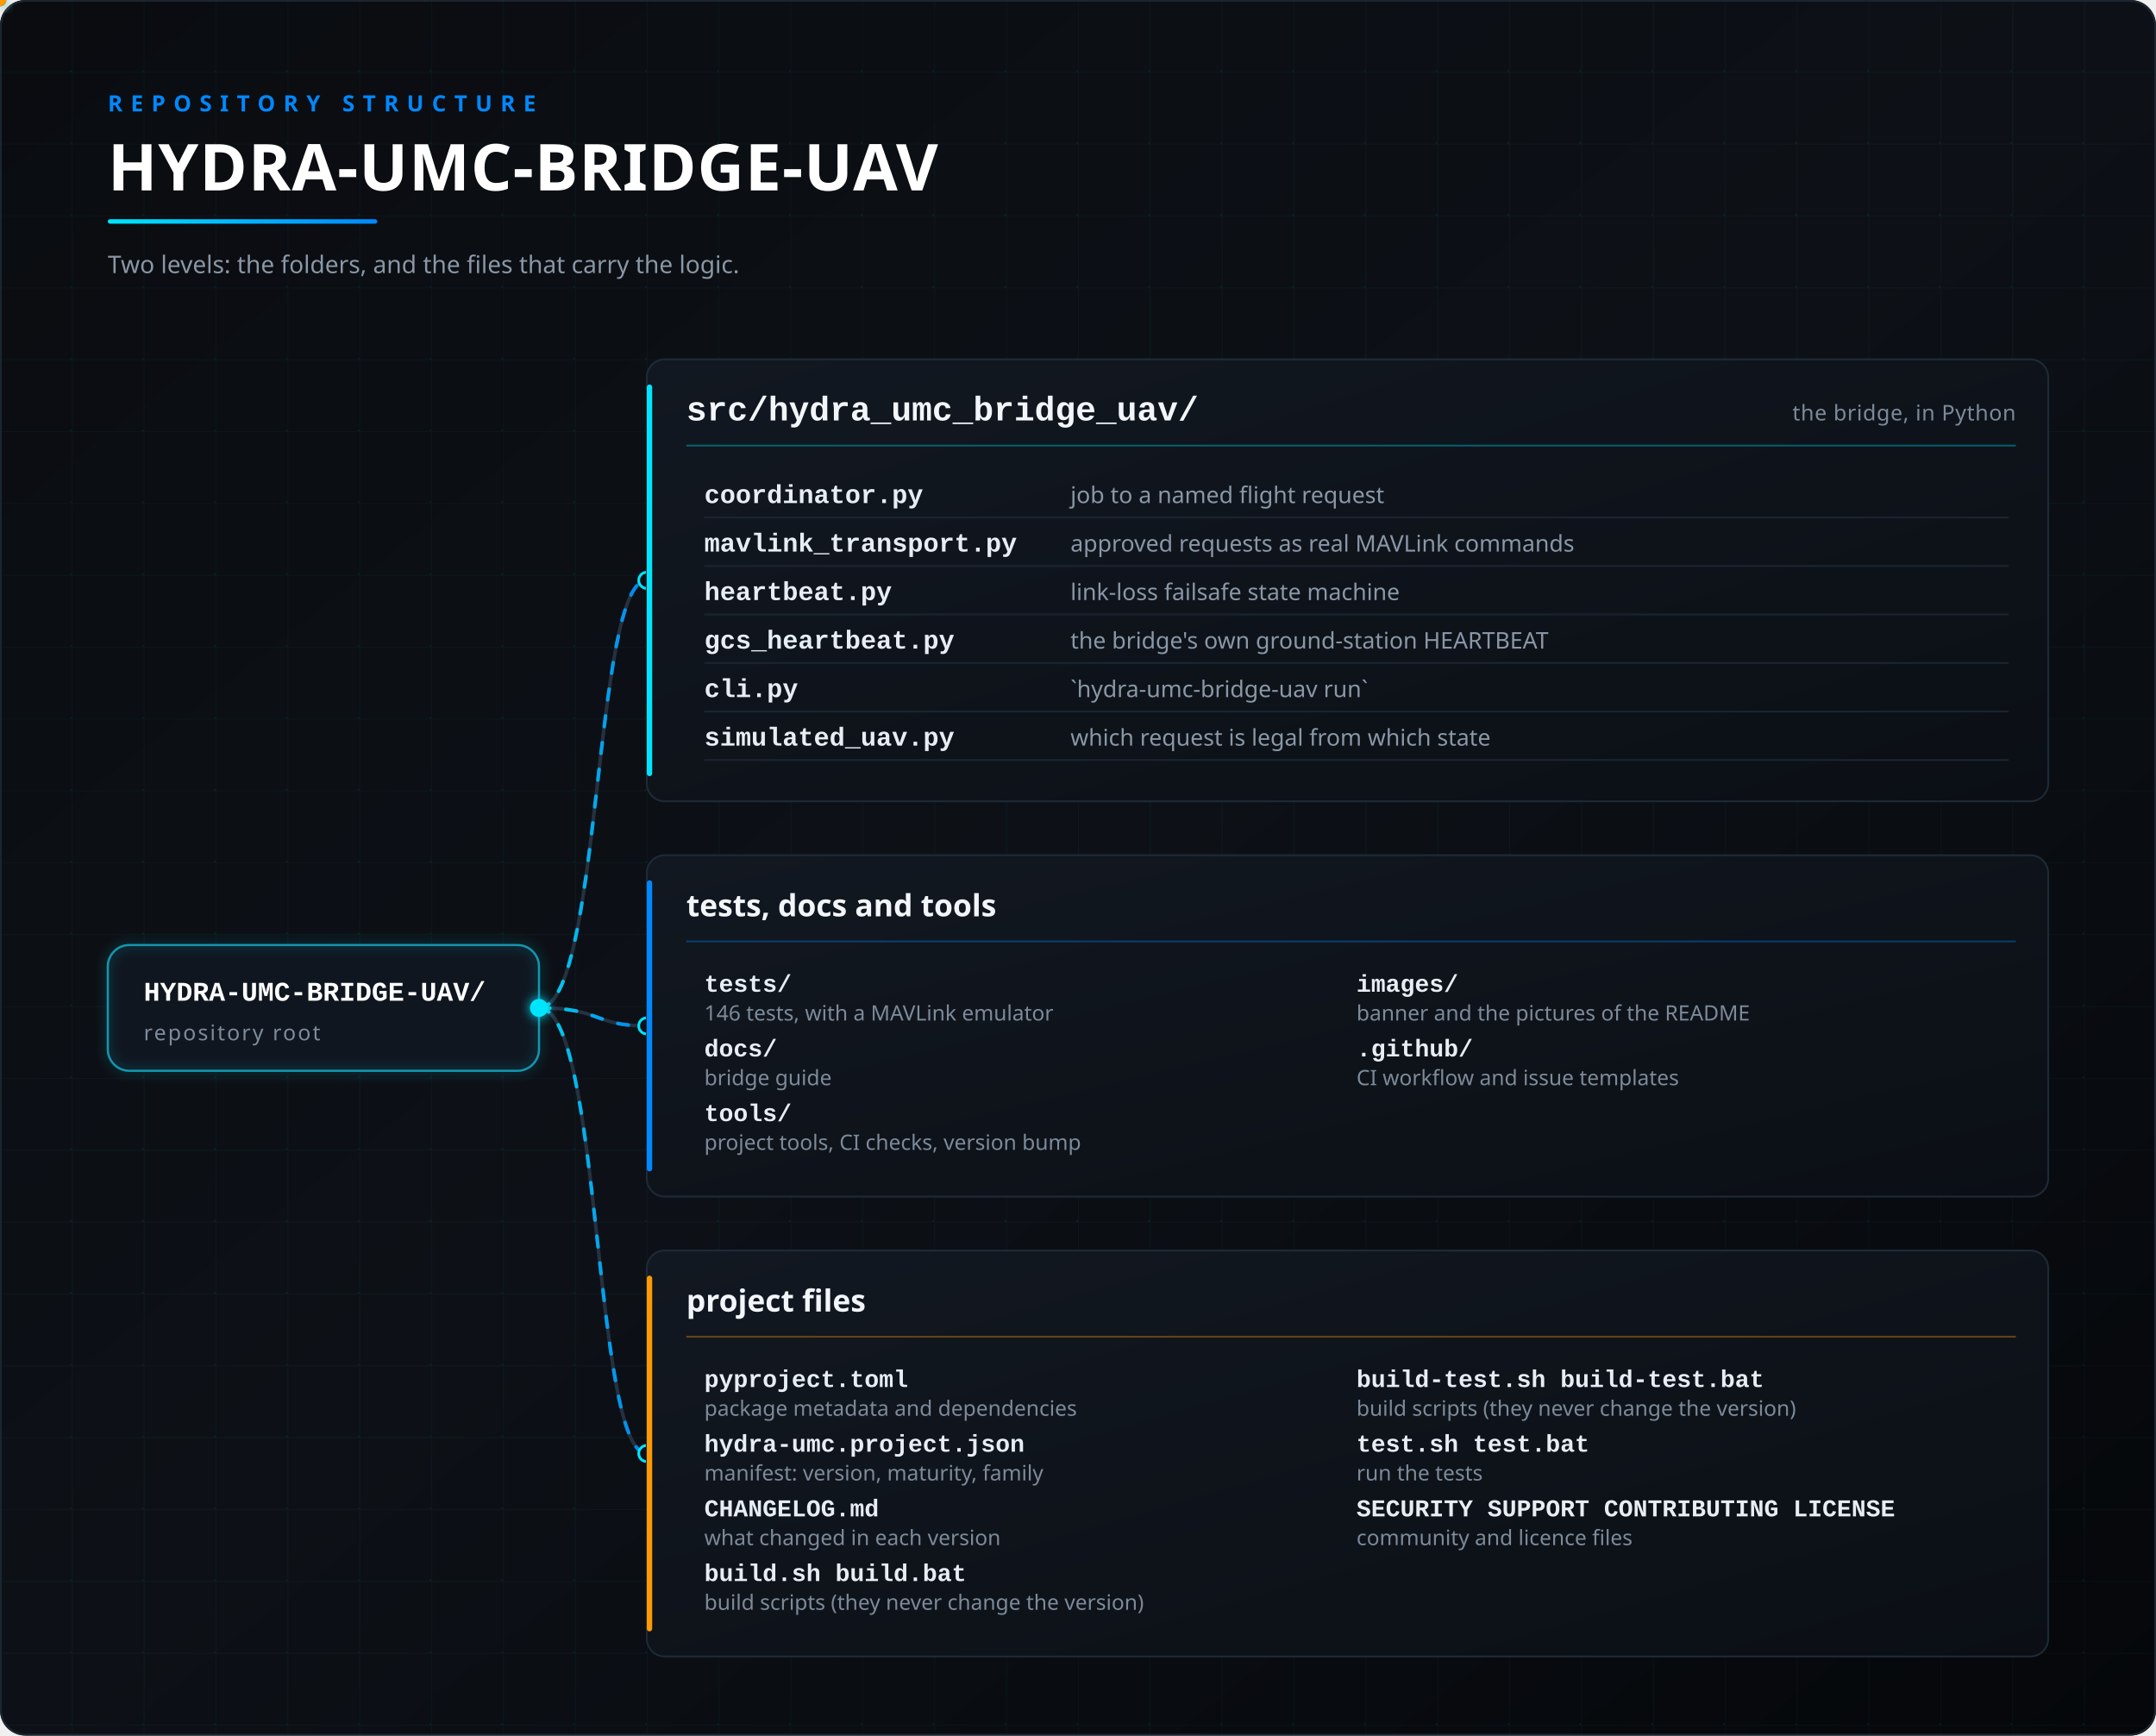
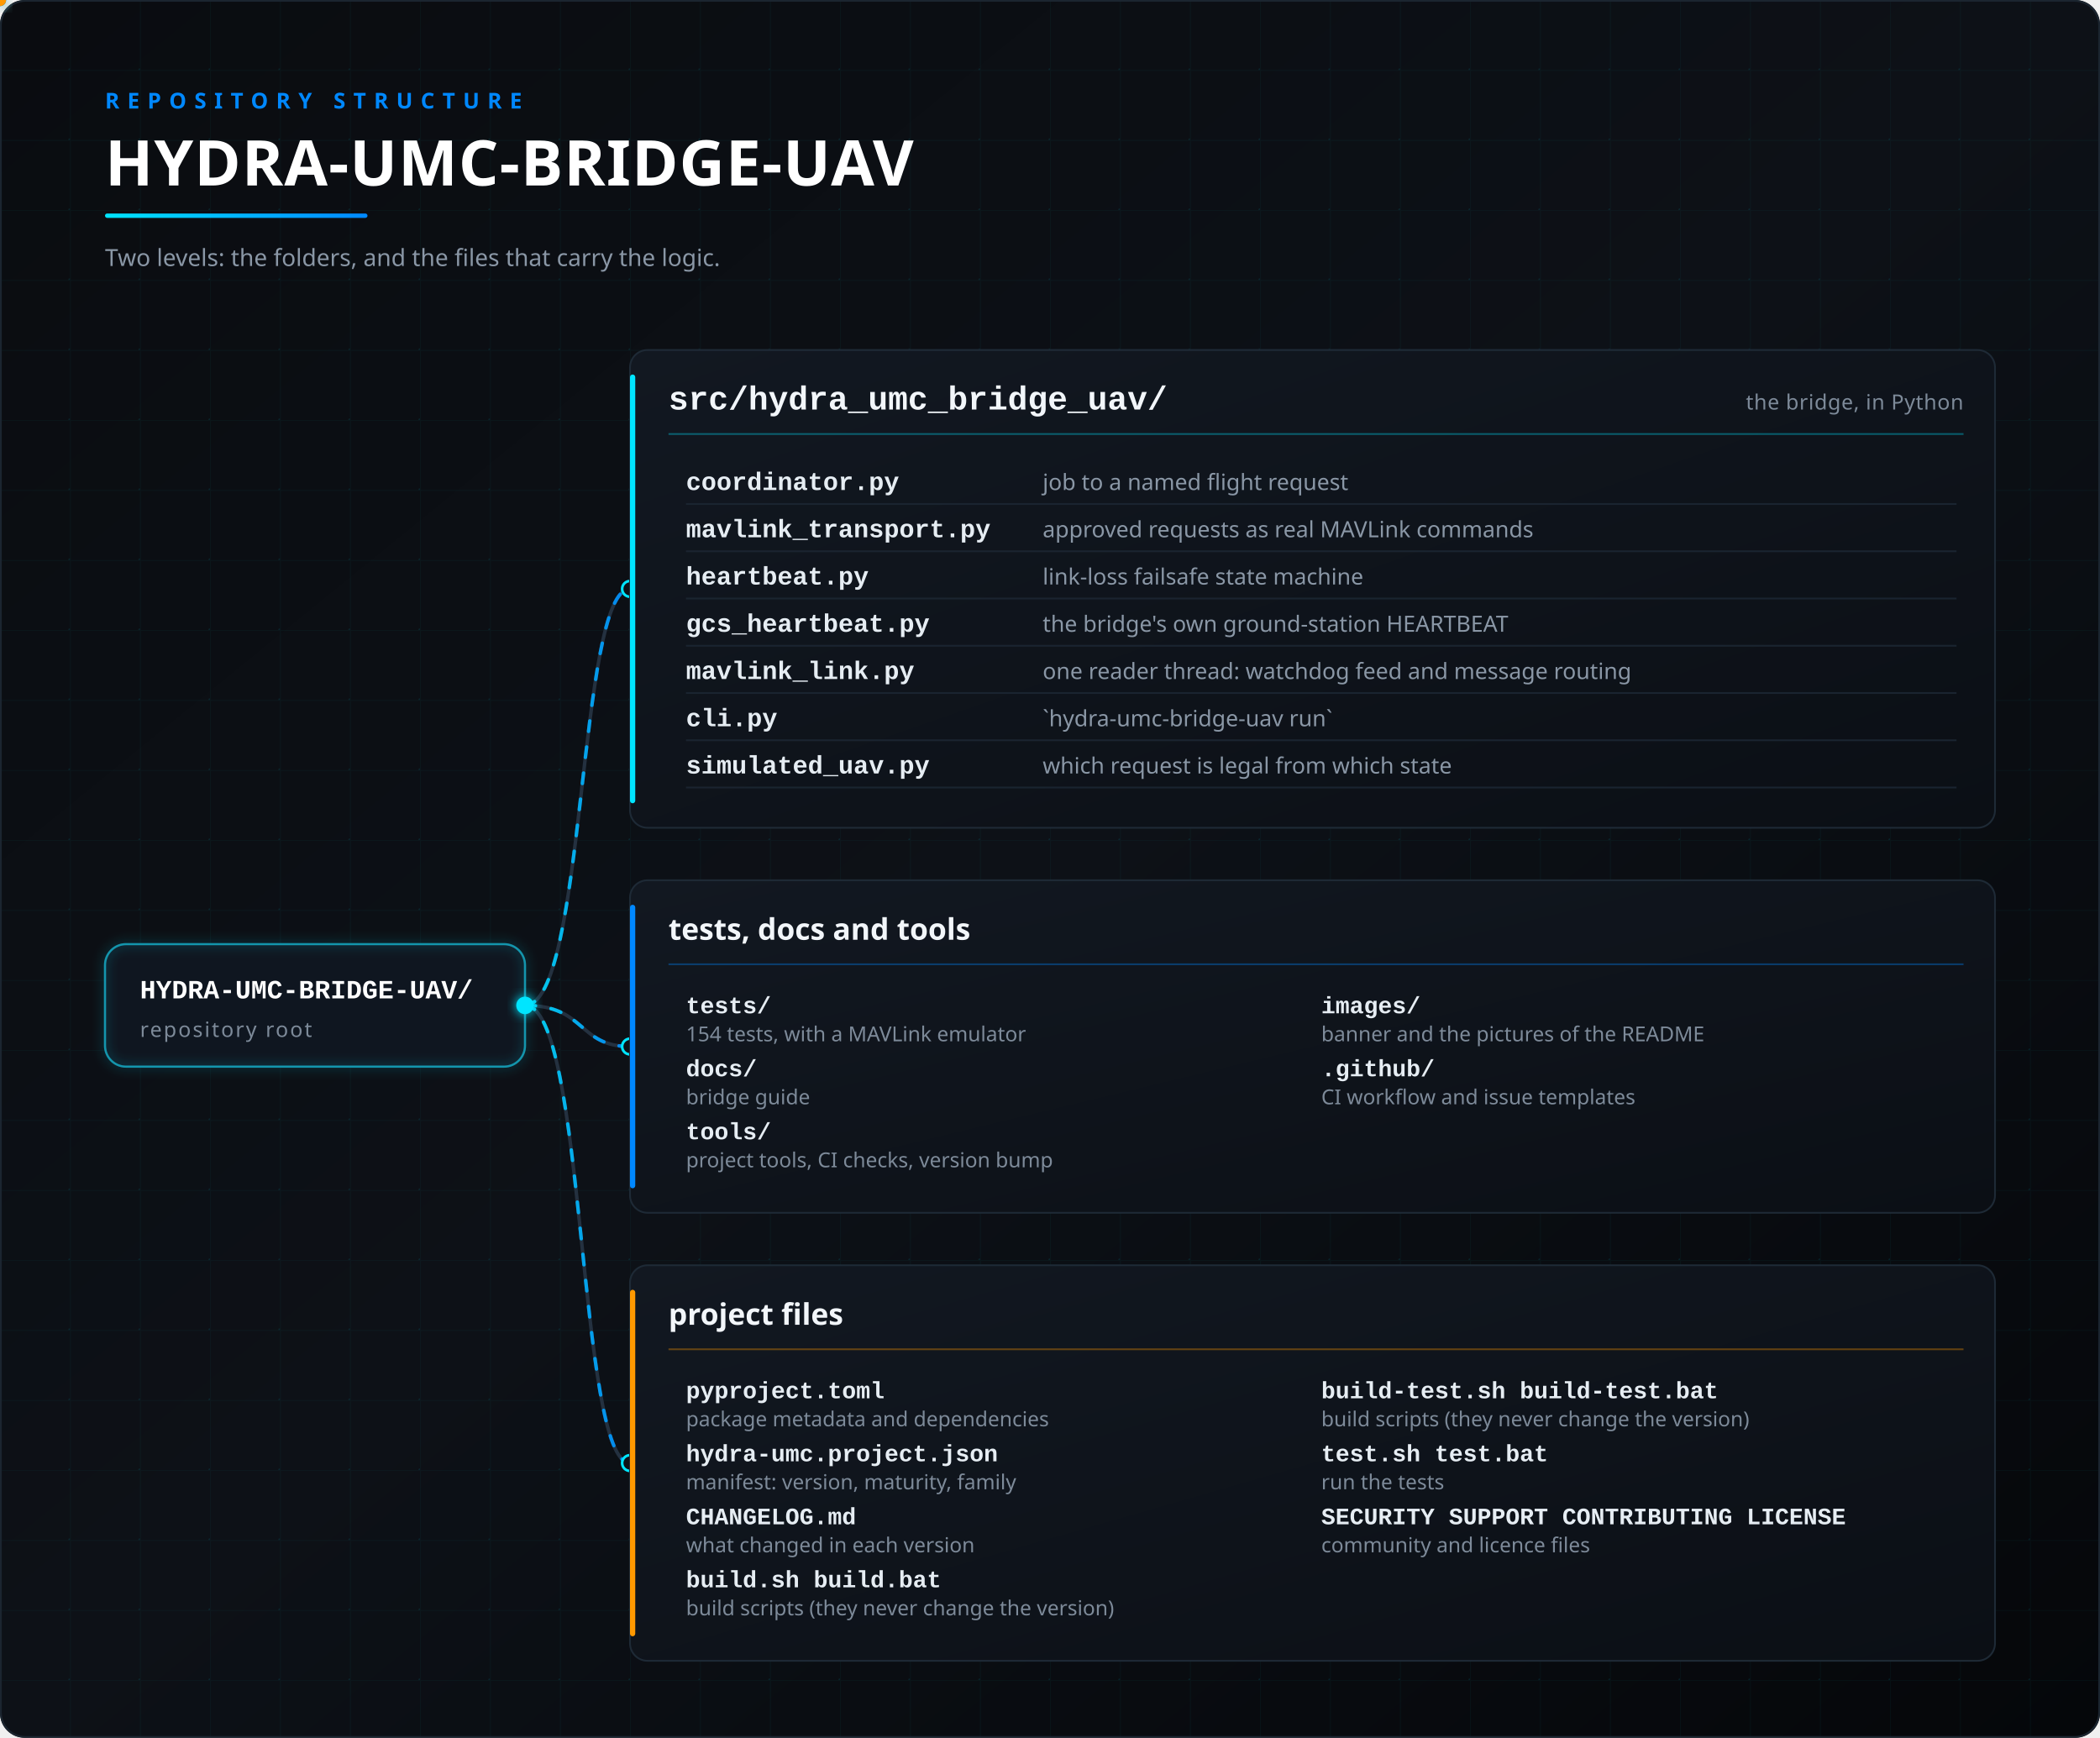
- <svg xmlns="http://www.w3.org/2000/svg" viewBox="0 0 1200 966" width="100%" role="img" aria-labelledby="t d">
+ <svg xmlns="http://www.w3.org/2000/svg" viewBox="0 0 1200 993" width="100%" role="img" aria-labelledby="t d">
  <defs>
    <linearGradient id="bg" x1="0" y1="0" x2="1" y2="1">
      <stop offset="0" stop-color="#0A0C10" />
      <stop offset="0.5" stop-color="#0D1117" />
      <stop offset="1" stop-color="#05070A" />
    </linearGradient>
    <linearGradient id="card" x1="0" y1="0" x2="1" y2="1">
      <stop offset="0" stop-color="#121821" />
      <stop offset="1" stop-color="#0B0F15" />
    </linearGradient>
    <linearGradient id="line" x1="0" y1="0" x2="1" y2="0">
      <stop offset="0" stop-color="#00E5FF" />
      <stop offset="1" stop-color="#0088FF" />
    </linearGradient>
    <filter id="glow" x="-50%" y="-50%" width="200%" height="200%">
      <feGaussianBlur stdDeviation="3" result="b" />
      <feMerge>
        <feMergeNode in="b" />
        <feMergeNode in="SourceGraphic" />
      </feMerge>
    </filter>
    <pattern id="grid" width="40" height="40" patternUnits="userSpaceOnUse">
      <path d="M40 0H0V40" fill="none" stroke="#00E5FF" stroke-opacity="0.035" />
      <circle cx="40" cy="40" r="1" fill="#00E5FF" fill-opacity="0.09" />
    </pattern>
  </defs>
-   <rect width="1200" height="966" rx="14" fill="url(#bg)" />
-   <rect width="1200" height="966" rx="14" fill="url(#grid)" />
-   <rect x="0.5" y="0.5" width="1199" height="965" rx="14" fill="none" stroke="#1B2530" />
+   <rect width="1200" height="993" rx="14" fill="url(#bg)" />
+   <rect width="1200" height="993" rx="14" fill="url(#grid)" />
+   <rect x="0.5" y="0.5" width="1199" height="992" rx="14" fill="none" stroke="#1B2530" />
  <text x="60" y="62" font-family="'Segoe UI','Noto Sans','Noto Sans CJK SC','Microsoft YaHei','Yu Gothic','Helvetica Neue',Helvetica,Arial,sans-serif" font-size="12.5" font-weight="600" fill="#0088FF" text-anchor="start" letter-spacing="4.5">REPOSITORY STRUCTURE</text>
  <text x="60" y="106" font-family="'Segoe UI','Noto Sans','Noto Sans CJK SC','Microsoft YaHei','Yu Gothic','Helvetica Neue',Helvetica,Arial,sans-serif" font-size="36" font-weight="700" fill="#FFFFFF" text-anchor="start" letter-spacing="0.5">HYDRA-UMC-BRIDGE-UAV</text>
  <rect x="60" y="122" width="150" height="2.5" rx="1.25" fill="url(#line)">
    <animate attributeName="width" values="40;150;150" keyTimes="0;0.4;1" dur="3s" repeatCount="indefinite" />
  </rect>
  <text x="60" y="152" font-family="'Segoe UI','Noto Sans','Noto Sans CJK SC','Microsoft YaHei','Yu Gothic','Helvetica Neue',Helvetica,Arial,sans-serif" font-size="13.5" font-weight="400" fill="#8A97A6" text-anchor="start">Two levels: the folders, and the files that carry the logic.</text>
-   <path id="c0" d="M300,561 C335,561 330,323 360,323" fill="none" stroke="#243140" stroke-width="2" />
-   <path d="M300,561 C335,561 330,323 360,323" fill="none" stroke="url(#line)" stroke-width="2" stroke-linecap="round" stroke-dasharray="6 9" opacity="0.9">
+   <path id="c0" d="M300,574.5 C335,574.5 330,336.5 360,336.5" fill="none" stroke="#243140" stroke-width="2" />
+   <path d="M300,574.5 C335,574.5 330,336.5 360,336.5" fill="none" stroke="url(#line)" stroke-width="2" stroke-linecap="round" stroke-dasharray="6 9" opacity="0.9">
    <animate attributeName="stroke-dashoffset" from="0" to="-30" dur="1.6s" repeatCount="indefinite" />
  </path>
-   <circle cx="360" cy="323" r="4.5" fill="#0D1117" stroke="#00E5FF" stroke-width="1.5" />
-   <path id="c1" d="M300,561 C335,561 330,571 360,571" fill="none" stroke="#243140" stroke-width="2" />
-   <path d="M300,561 C335,561 330,571 360,571" fill="none" stroke="url(#line)" stroke-width="2" stroke-linecap="round" stroke-dasharray="6 9" opacity="0.9">
+   <circle cx="360" cy="336.5" r="4.5" fill="#0D1117" stroke="#00E5FF" stroke-width="1.5" />
+   <path id="c1" d="M300,574.5 C335,574.5 330,598 360,598" fill="none" stroke="#243140" stroke-width="2" />
+   <path d="M300,574.5 C335,574.5 330,598 360,598" fill="none" stroke="url(#line)" stroke-width="2" stroke-linecap="round" stroke-dasharray="6 9" opacity="0.9">
    <animate attributeName="stroke-dashoffset" from="0" to="-30" dur="1.6s" repeatCount="indefinite" />
  </path>
-   <circle cx="360" cy="571" r="4.5" fill="#0D1117" stroke="#00E5FF" stroke-width="1.5" />
-   <path id="c2" d="M300,561 C335,561 330,809 360,809" fill="none" stroke="#243140" stroke-width="2" />
-   <path d="M300,561 C335,561 330,809 360,809" fill="none" stroke="url(#line)" stroke-width="2" stroke-linecap="round" stroke-dasharray="6 9" opacity="0.9">
+   <circle cx="360" cy="598" r="4.5" fill="#0D1117" stroke="#00E5FF" stroke-width="1.5" />
+   <path id="c2" d="M300,574.5 C335,574.5 330,836 360,836" fill="none" stroke="#243140" stroke-width="2" />
+   <path d="M300,574.5 C335,574.5 330,836 360,836" fill="none" stroke="url(#line)" stroke-width="2" stroke-linecap="round" stroke-dasharray="6 9" opacity="0.9">
    <animate attributeName="stroke-dashoffset" from="0" to="-30" dur="1.6s" repeatCount="indefinite" />
  </path>
-   <circle cx="360" cy="809" r="4.5" fill="#0D1117" stroke="#00E5FF" stroke-width="1.5" />
+   <circle cx="360" cy="836" r="4.5" fill="#0D1117" stroke="#00E5FF" stroke-width="1.5" />
  <circle r="3.5" fill="#00E5FF" filter="url(#glow)">
    <animateMotion dur="3.4s" repeatCount="indefinite">
      <mpath href="#c0" />
    </animateMotion>
  </circle>
  <circle r="3.5" fill="#0088FF" filter="url(#glow)">
    <animateMotion dur="4.2s" repeatCount="indefinite">
      <mpath href="#c1" />
    </animateMotion>
  </circle>
  <circle r="3.5" fill="#FF9900" filter="url(#glow)">
    <animateMotion dur="5.0s" repeatCount="indefinite">
      <mpath href="#c2" />
    </animateMotion>
  </circle>
-   <rect x="60" y="526" width="240" height="70" rx="12" fill="#0F1620" stroke="#2A3A4C" stroke-width="1.2" />
-   <rect x="60" y="526" width="240" height="70" rx="12" fill="none" stroke="#00E5FF" stroke-opacity="0.5" stroke-width="1.2" filter="url(#glow)">
+   <rect x="60" y="539.5" width="240" height="70" rx="12" fill="#0F1620" stroke="#2A3A4C" stroke-width="1.2" />
+   <rect x="60" y="539.5" width="240" height="70" rx="12" fill="none" stroke="#00E5FF" stroke-opacity="0.5" stroke-width="1.2" filter="url(#glow)">
    <animate attributeName="stroke-opacity" values="0.15;0.6;0.15" dur="3.6s" repeatCount="indefinite" />
  </rect>
-   <text x="80" y="557" font-family="'JetBrains Mono','Cascadia Code','SFMono-Regular',Consolas,'Liberation Mono',monospace" font-size="15.1" font-weight="700" fill="#FFFFFF" text-anchor="start">HYDRA-UMC-BRIDGE-UAV/</text>
-   <text x="80" y="579" font-family="'Segoe UI','Noto Sans','Noto Sans CJK SC','Microsoft YaHei','Yu Gothic','Helvetica Neue',Helvetica,Arial,sans-serif" font-size="12" font-weight="400" fill="#7D8A99" text-anchor="start" letter-spacing="1">repository root</text>
-   <circle cx="300" cy="561" r="5" fill="#00E5FF" filter="url(#glow)" />
-   <rect x="360" y="200" width="780" height="246" rx="10" fill="url(#card)" stroke="#1E2A36" stroke-width="1" />
-   <rect x="360" y="214" width="3" height="218" rx="1.5" fill="#00E5FF">
+   <text x="80" y="570.5" font-family="'JetBrains Mono','Cascadia Code','SFMono-Regular',Consolas,'Liberation Mono',monospace" font-size="15.1" font-weight="700" fill="#FFFFFF" text-anchor="start">HYDRA-UMC-BRIDGE-UAV/</text>
+   <text x="80" y="592.5" font-family="'Segoe UI','Noto Sans','Noto Sans CJK SC','Microsoft YaHei','Yu Gothic','Helvetica Neue',Helvetica,Arial,sans-serif" font-size="12" font-weight="400" fill="#7D8A99" text-anchor="start" letter-spacing="1">repository root</text>
+   <circle cx="300" cy="574.5" r="5" fill="#00E5FF" filter="url(#glow)" />
+   <rect x="360" y="200" width="780" height="273" rx="10" fill="url(#card)" stroke="#1E2A36" stroke-width="1" />
+   <rect x="360" y="214" width="3" height="245" rx="1.5" fill="#00E5FF">
    <animate attributeName="opacity" values="0.55;1;0.55" dur="4s" begin="0s" repeatCount="indefinite" />
  </rect>
  <text x="382" y="234" font-family="'JetBrains Mono','Cascadia Code','SFMono-Regular',Consolas,'Liberation Mono',monospace" font-size="19" font-weight="700" fill="#F2F6FA" text-anchor="start">src/hydra_umc_bridge_uav/</text>
  <text x="1122" y="234" font-family="'Segoe UI','Noto Sans','Noto Sans CJK SC','Microsoft YaHei','Yu Gothic','Helvetica Neue',Helvetica,Arial,sans-serif" font-size="12" font-weight="400" fill="#7D8A99" text-anchor="end" letter-spacing="0.3">the bridge, in Python</text>
  <line x1="382" y1="248" x2="1122" y2="248" stroke="#00E5FF" stroke-opacity="0.35" stroke-width="1" />
  <text x="392" y="280" font-family="'JetBrains Mono','Cascadia Code','SFMono-Regular',Consolas,'Liberation Mono',monospace" font-size="14.5" font-weight="600" fill="#E6EDF3" text-anchor="start">coordinator.py</text>
  <text x="595.8" y="280" font-family="'Segoe UI','Noto Sans','Noto Sans CJK SC','Microsoft YaHei','Yu Gothic','Helvetica Neue',Helvetica,Arial,sans-serif" font-size="12.8" font-weight="400" fill="#8A97A6" text-anchor="start">job to a named flight request</text>
  <line x1="392" y1="288" x2="1118" y2="288" stroke="#1A2430" stroke-width="1" />
  <text x="392" y="307" font-family="'JetBrains Mono','Cascadia Code','SFMono-Regular',Consolas,'Liberation Mono',monospace" font-size="14.5" font-weight="600" fill="#E6EDF3" text-anchor="start">mavlink_transport.py</text>
  <text x="595.8" y="307" font-family="'Segoe UI','Noto Sans','Noto Sans CJK SC','Microsoft YaHei','Yu Gothic','Helvetica Neue',Helvetica,Arial,sans-serif" font-size="12.8" font-weight="400" fill="#8A97A6" text-anchor="start">approved requests as real MAVLink commands</text>
  <line x1="392" y1="315" x2="1118" y2="315" stroke="#1A2430" stroke-width="1" />
  <text x="392" y="334" font-family="'JetBrains Mono','Cascadia Code','SFMono-Regular',Consolas,'Liberation Mono',monospace" font-size="14.5" font-weight="600" fill="#E6EDF3" text-anchor="start">heartbeat.py</text>
  <text x="595.8" y="334" font-family="'Segoe UI','Noto Sans','Noto Sans CJK SC','Microsoft YaHei','Yu Gothic','Helvetica Neue',Helvetica,Arial,sans-serif" font-size="12.8" font-weight="400" fill="#8A97A6" text-anchor="start">link-loss failsafe state machine</text>
  <line x1="392" y1="342" x2="1118" y2="342" stroke="#1A2430" stroke-width="1" />
  <text x="392" y="361" font-family="'JetBrains Mono','Cascadia Code','SFMono-Regular',Consolas,'Liberation Mono',monospace" font-size="14.5" font-weight="600" fill="#E6EDF3" text-anchor="start">gcs_heartbeat.py</text>
  <text x="595.8" y="361" font-family="'Segoe UI','Noto Sans','Noto Sans CJK SC','Microsoft YaHei','Yu Gothic','Helvetica Neue',Helvetica,Arial,sans-serif" font-size="12.8" font-weight="400" fill="#8A97A6" text-anchor="start">the bridge's own ground-station HEARTBEAT</text>
  <line x1="392" y1="369" x2="1118" y2="369" stroke="#1A2430" stroke-width="1" />
-   <text x="392" y="388" font-family="'JetBrains Mono','Cascadia Code','SFMono-Regular',Consolas,'Liberation Mono',monospace" font-size="14.5" font-weight="600" fill="#E6EDF3" text-anchor="start">cli.py</text>
-   <text x="595.8" y="388" font-family="'Segoe UI','Noto Sans','Noto Sans CJK SC','Microsoft YaHei','Yu Gothic','Helvetica Neue',Helvetica,Arial,sans-serif" font-size="12.8" font-weight="400" fill="#8A97A6" text-anchor="start">`hydra-umc-bridge-uav run`</text>
+   <text x="392" y="388" font-family="'JetBrains Mono','Cascadia Code','SFMono-Regular',Consolas,'Liberation Mono',monospace" font-size="14.5" font-weight="600" fill="#E6EDF3" text-anchor="start">mavlink_link.py</text>
+   <text x="595.8" y="388" font-family="'Segoe UI','Noto Sans','Noto Sans CJK SC','Microsoft YaHei','Yu Gothic','Helvetica Neue',Helvetica,Arial,sans-serif" font-size="12.8" font-weight="400" fill="#8A97A6" text-anchor="start">one reader thread: watchdog feed and message routing</text>
  <line x1="392" y1="396" x2="1118" y2="396" stroke="#1A2430" stroke-width="1" />
-   <text x="392" y="415" font-family="'JetBrains Mono','Cascadia Code','SFMono-Regular',Consolas,'Liberation Mono',monospace" font-size="14.5" font-weight="600" fill="#E6EDF3" text-anchor="start">simulated_uav.py</text>
-   <text x="595.8" y="415" font-family="'Segoe UI','Noto Sans','Noto Sans CJK SC','Microsoft YaHei','Yu Gothic','Helvetica Neue',Helvetica,Arial,sans-serif" font-size="12.8" font-weight="400" fill="#8A97A6" text-anchor="start">which request is legal from which state</text>
+   <text x="392" y="415" font-family="'JetBrains Mono','Cascadia Code','SFMono-Regular',Consolas,'Liberation Mono',monospace" font-size="14.5" font-weight="600" fill="#E6EDF3" text-anchor="start">cli.py</text>
+   <text x="595.8" y="415" font-family="'Segoe UI','Noto Sans','Noto Sans CJK SC','Microsoft YaHei','Yu Gothic','Helvetica Neue',Helvetica,Arial,sans-serif" font-size="12.8" font-weight="400" fill="#8A97A6" text-anchor="start">`hydra-umc-bridge-uav run`</text>
  <line x1="392" y1="423" x2="1118" y2="423" stroke="#1A2430" stroke-width="1" />
-   <rect x="360" y="476" width="780" height="190" rx="10" fill="url(#card)" stroke="#1E2A36" stroke-width="1" />
-   <rect x="360" y="490" width="3" height="162" rx="1.5" fill="#0088FF">
+   <text x="392" y="442" font-family="'JetBrains Mono','Cascadia Code','SFMono-Regular',Consolas,'Liberation Mono',monospace" font-size="14.5" font-weight="600" fill="#E6EDF3" text-anchor="start">simulated_uav.py</text>
+   <text x="595.8" y="442" font-family="'Segoe UI','Noto Sans','Noto Sans CJK SC','Microsoft YaHei','Yu Gothic','Helvetica Neue',Helvetica,Arial,sans-serif" font-size="12.8" font-weight="400" fill="#8A97A6" text-anchor="start">which request is legal from which state</text>
+   <line x1="392" y1="450" x2="1118" y2="450" stroke="#1A2430" stroke-width="1" />
+   <rect x="360" y="503" width="780" height="190" rx="10" fill="url(#card)" stroke="#1E2A36" stroke-width="1" />
+   <rect x="360" y="517" width="3" height="162" rx="1.5" fill="#0088FF">
    <animate attributeName="opacity" values="0.55;1;0.55" dur="4s" begin="0.6s" repeatCount="indefinite" />
  </rect>
-   <text x="382" y="510" font-family="'Segoe UI','Noto Sans','Noto Sans CJK SC','Microsoft YaHei','Yu Gothic','Helvetica Neue',Helvetica,Arial,sans-serif" font-size="17" font-weight="700" fill="#F2F6FA" text-anchor="start">tests, docs and tools</text>
-   <line x1="382" y1="524" x2="1122" y2="524" stroke="#0088FF" stroke-opacity="0.35" stroke-width="1" />
-   <text x="392" y="552" font-family="'JetBrains Mono','Cascadia Code','SFMono-Regular',Consolas,'Liberation Mono',monospace" font-size="13.5" font-weight="600" fill="#E6EDF3" text-anchor="start">tests/</text>
-   <text x="392" y="568" font-family="'Segoe UI','Noto Sans','Noto Sans CJK SC','Microsoft YaHei','Yu Gothic','Helvetica Neue',Helvetica,Arial,sans-serif" font-size="11.8" font-weight="400" fill="#7D8A99" text-anchor="start">146 tests, with a MAVLink emulator</text>
-   <text x="392" y="588" font-family="'JetBrains Mono','Cascadia Code','SFMono-Regular',Consolas,'Liberation Mono',monospace" font-size="13.5" font-weight="600" fill="#E6EDF3" text-anchor="start">docs/</text>
-   <text x="392" y="604" font-family="'Segoe UI','Noto Sans','Noto Sans CJK SC','Microsoft YaHei','Yu Gothic','Helvetica Neue',Helvetica,Arial,sans-serif" font-size="11.8" font-weight="400" fill="#7D8A99" text-anchor="start">bridge guide</text>
-   <text x="392" y="624" font-family="'JetBrains Mono','Cascadia Code','SFMono-Regular',Consolas,'Liberation Mono',monospace" font-size="13.5" font-weight="600" fill="#E6EDF3" text-anchor="start">tools/</text>
-   <text x="392" y="640" font-family="'Segoe UI','Noto Sans','Noto Sans CJK SC','Microsoft YaHei','Yu Gothic','Helvetica Neue',Helvetica,Arial,sans-serif" font-size="11.8" font-weight="400" fill="#7D8A99" text-anchor="start">project tools, CI checks, version bump</text>
-   <text x="755" y="552" font-family="'JetBrains Mono','Cascadia Code','SFMono-Regular',Consolas,'Liberation Mono',monospace" font-size="13.5" font-weight="600" fill="#E6EDF3" text-anchor="start">images/</text>
-   <text x="755" y="568" font-family="'Segoe UI','Noto Sans','Noto Sans CJK SC','Microsoft YaHei','Yu Gothic','Helvetica Neue',Helvetica,Arial,sans-serif" font-size="11.8" font-weight="400" fill="#7D8A99" text-anchor="start">banner and the pictures of the README</text>
-   <text x="755" y="588" font-family="'JetBrains Mono','Cascadia Code','SFMono-Regular',Consolas,'Liberation Mono',monospace" font-size="13.5" font-weight="600" fill="#E6EDF3" text-anchor="start">.github/</text>
-   <text x="755" y="604" font-family="'Segoe UI','Noto Sans','Noto Sans CJK SC','Microsoft YaHei','Yu Gothic','Helvetica Neue',Helvetica,Arial,sans-serif" font-size="11.8" font-weight="400" fill="#7D8A99" text-anchor="start">CI workflow and issue templates</text>
-   <rect x="360" y="696" width="780" height="226" rx="10" fill="url(#card)" stroke="#1E2A36" stroke-width="1" />
-   <rect x="360" y="710" width="3" height="198" rx="1.5" fill="#FF9900">
+   <text x="382" y="537" font-family="'Segoe UI','Noto Sans','Noto Sans CJK SC','Microsoft YaHei','Yu Gothic','Helvetica Neue',Helvetica,Arial,sans-serif" font-size="17" font-weight="700" fill="#F2F6FA" text-anchor="start">tests, docs and tools</text>
+   <line x1="382" y1="551" x2="1122" y2="551" stroke="#0088FF" stroke-opacity="0.35" stroke-width="1" />
+   <text x="392" y="579" font-family="'JetBrains Mono','Cascadia Code','SFMono-Regular',Consolas,'Liberation Mono',monospace" font-size="13.5" font-weight="600" fill="#E6EDF3" text-anchor="start">tests/</text>
+   <text x="392" y="595" font-family="'Segoe UI','Noto Sans','Noto Sans CJK SC','Microsoft YaHei','Yu Gothic','Helvetica Neue',Helvetica,Arial,sans-serif" font-size="11.8" font-weight="400" fill="#7D8A99" text-anchor="start">154 tests, with a MAVLink emulator</text>
+   <text x="392" y="615" font-family="'JetBrains Mono','Cascadia Code','SFMono-Regular',Consolas,'Liberation Mono',monospace" font-size="13.5" font-weight="600" fill="#E6EDF3" text-anchor="start">docs/</text>
+   <text x="392" y="631" font-family="'Segoe UI','Noto Sans','Noto Sans CJK SC','Microsoft YaHei','Yu Gothic','Helvetica Neue',Helvetica,Arial,sans-serif" font-size="11.8" font-weight="400" fill="#7D8A99" text-anchor="start">bridge guide</text>
+   <text x="392" y="651" font-family="'JetBrains Mono','Cascadia Code','SFMono-Regular',Consolas,'Liberation Mono',monospace" font-size="13.5" font-weight="600" fill="#E6EDF3" text-anchor="start">tools/</text>
+   <text x="392" y="667" font-family="'Segoe UI','Noto Sans','Noto Sans CJK SC','Microsoft YaHei','Yu Gothic','Helvetica Neue',Helvetica,Arial,sans-serif" font-size="11.8" font-weight="400" fill="#7D8A99" text-anchor="start">project tools, CI checks, version bump</text>
+   <text x="755" y="579" font-family="'JetBrains Mono','Cascadia Code','SFMono-Regular',Consolas,'Liberation Mono',monospace" font-size="13.5" font-weight="600" fill="#E6EDF3" text-anchor="start">images/</text>
+   <text x="755" y="595" font-family="'Segoe UI','Noto Sans','Noto Sans CJK SC','Microsoft YaHei','Yu Gothic','Helvetica Neue',Helvetica,Arial,sans-serif" font-size="11.8" font-weight="400" fill="#7D8A99" text-anchor="start">banner and the pictures of the README</text>
+   <text x="755" y="615" font-family="'JetBrains Mono','Cascadia Code','SFMono-Regular',Consolas,'Liberation Mono',monospace" font-size="13.5" font-weight="600" fill="#E6EDF3" text-anchor="start">.github/</text>
+   <text x="755" y="631" font-family="'Segoe UI','Noto Sans','Noto Sans CJK SC','Microsoft YaHei','Yu Gothic','Helvetica Neue',Helvetica,Arial,sans-serif" font-size="11.8" font-weight="400" fill="#7D8A99" text-anchor="start">CI workflow and issue templates</text>
+   <rect x="360" y="723" width="780" height="226" rx="10" fill="url(#card)" stroke="#1E2A36" stroke-width="1" />
+   <rect x="360" y="737" width="3" height="198" rx="1.5" fill="#FF9900">
    <animate attributeName="opacity" values="0.55;1;0.55" dur="4s" begin="1.2s" repeatCount="indefinite" />
  </rect>
-   <text x="382" y="730" font-family="'Segoe UI','Noto Sans','Noto Sans CJK SC','Microsoft YaHei','Yu Gothic','Helvetica Neue',Helvetica,Arial,sans-serif" font-size="17" font-weight="700" fill="#F2F6FA" text-anchor="start">project files</text>
-   <line x1="382" y1="744" x2="1122" y2="744" stroke="#FF9900" stroke-opacity="0.35" stroke-width="1" />
-   <text x="392" y="772" font-family="'JetBrains Mono','Cascadia Code','SFMono-Regular',Consolas,'Liberation Mono',monospace" font-size="13.5" font-weight="600" fill="#E6EDF3" text-anchor="start">pyproject.toml</text>
-   <text x="392" y="788" font-family="'Segoe UI','Noto Sans','Noto Sans CJK SC','Microsoft YaHei','Yu Gothic','Helvetica Neue',Helvetica,Arial,sans-serif" font-size="11.8" font-weight="400" fill="#7D8A99" text-anchor="start">package metadata and dependencies</text>
-   <text x="392" y="808" font-family="'JetBrains Mono','Cascadia Code','SFMono-Regular',Consolas,'Liberation Mono',monospace" font-size="13.5" font-weight="600" fill="#E6EDF3" text-anchor="start">hydra-umc.project.json</text>
-   <text x="392" y="824" font-family="'Segoe UI','Noto Sans','Noto Sans CJK SC','Microsoft YaHei','Yu Gothic','Helvetica Neue',Helvetica,Arial,sans-serif" font-size="11.8" font-weight="400" fill="#7D8A99" text-anchor="start">manifest: version, maturity, family</text>
-   <text x="392" y="844" font-family="'JetBrains Mono','Cascadia Code','SFMono-Regular',Consolas,'Liberation Mono',monospace" font-size="13.5" font-weight="600" fill="#E6EDF3" text-anchor="start">CHANGELOG.md</text>
-   <text x="392" y="860" font-family="'Segoe UI','Noto Sans','Noto Sans CJK SC','Microsoft YaHei','Yu Gothic','Helvetica Neue',Helvetica,Arial,sans-serif" font-size="11.8" font-weight="400" fill="#7D8A99" text-anchor="start">what changed in each version</text>
-   <text x="392" y="880" font-family="'JetBrains Mono','Cascadia Code','SFMono-Regular',Consolas,'Liberation Mono',monospace" font-size="13.5" font-weight="600" fill="#E6EDF3" text-anchor="start">build.sh  build.bat</text>
-   <text x="392" y="896" font-family="'Segoe UI','Noto Sans','Noto Sans CJK SC','Microsoft YaHei','Yu Gothic','Helvetica Neue',Helvetica,Arial,sans-serif" font-size="11.8" font-weight="400" fill="#7D8A99" text-anchor="start">build scripts (they never change the version)</text>
-   <text x="755" y="772" font-family="'JetBrains Mono','Cascadia Code','SFMono-Regular',Consolas,'Liberation Mono',monospace" font-size="13.5" font-weight="600" fill="#E6EDF3" text-anchor="start">build-test.sh  build-test.bat</text>
-   <text x="755" y="788" font-family="'Segoe UI','Noto Sans','Noto Sans CJK SC','Microsoft YaHei','Yu Gothic','Helvetica Neue',Helvetica,Arial,sans-serif" font-size="11.8" font-weight="400" fill="#7D8A99" text-anchor="start">build scripts (they never change the version)</text>
-   <text x="755" y="808" font-family="'JetBrains Mono','Cascadia Code','SFMono-Regular',Consolas,'Liberation Mono',monospace" font-size="13.5" font-weight="600" fill="#E6EDF3" text-anchor="start">test.sh  test.bat</text>
-   <text x="755" y="824" font-family="'Segoe UI','Noto Sans','Noto Sans CJK SC','Microsoft YaHei','Yu Gothic','Helvetica Neue',Helvetica,Arial,sans-serif" font-size="11.8" font-weight="400" fill="#7D8A99" text-anchor="start">run the tests</text>
-   <text x="755" y="844" font-family="'JetBrains Mono','Cascadia Code','SFMono-Regular',Consolas,'Liberation Mono',monospace" font-size="13.5" font-weight="600" fill="#E6EDF3" text-anchor="start">SECURITY  SUPPORT  CONTRIBUTING  LICENSE</text>
-   <text x="755" y="860" font-family="'Segoe UI','Noto Sans','Noto Sans CJK SC','Microsoft YaHei','Yu Gothic','Helvetica Neue',Helvetica,Arial,sans-serif" font-size="11.8" font-weight="400" fill="#7D8A99" text-anchor="start">community and licence files</text>
+   <text x="382" y="757" font-family="'Segoe UI','Noto Sans','Noto Sans CJK SC','Microsoft YaHei','Yu Gothic','Helvetica Neue',Helvetica,Arial,sans-serif" font-size="17" font-weight="700" fill="#F2F6FA" text-anchor="start">project files</text>
+   <line x1="382" y1="771" x2="1122" y2="771" stroke="#FF9900" stroke-opacity="0.35" stroke-width="1" />
+   <text x="392" y="799" font-family="'JetBrains Mono','Cascadia Code','SFMono-Regular',Consolas,'Liberation Mono',monospace" font-size="13.5" font-weight="600" fill="#E6EDF3" text-anchor="start">pyproject.toml</text>
+   <text x="392" y="815" font-family="'Segoe UI','Noto Sans','Noto Sans CJK SC','Microsoft YaHei','Yu Gothic','Helvetica Neue',Helvetica,Arial,sans-serif" font-size="11.8" font-weight="400" fill="#7D8A99" text-anchor="start">package metadata and dependencies</text>
+   <text x="392" y="835" font-family="'JetBrains Mono','Cascadia Code','SFMono-Regular',Consolas,'Liberation Mono',monospace" font-size="13.5" font-weight="600" fill="#E6EDF3" text-anchor="start">hydra-umc.project.json</text>
+   <text x="392" y="851" font-family="'Segoe UI','Noto Sans','Noto Sans CJK SC','Microsoft YaHei','Yu Gothic','Helvetica Neue',Helvetica,Arial,sans-serif" font-size="11.8" font-weight="400" fill="#7D8A99" text-anchor="start">manifest: version, maturity, family</text>
+   <text x="392" y="871" font-family="'JetBrains Mono','Cascadia Code','SFMono-Regular',Consolas,'Liberation Mono',monospace" font-size="13.5" font-weight="600" fill="#E6EDF3" text-anchor="start">CHANGELOG.md</text>
+   <text x="392" y="887" font-family="'Segoe UI','Noto Sans','Noto Sans CJK SC','Microsoft YaHei','Yu Gothic','Helvetica Neue',Helvetica,Arial,sans-serif" font-size="11.8" font-weight="400" fill="#7D8A99" text-anchor="start">what changed in each version</text>
+   <text x="392" y="907" font-family="'JetBrains Mono','Cascadia Code','SFMono-Regular',Consolas,'Liberation Mono',monospace" font-size="13.5" font-weight="600" fill="#E6EDF3" text-anchor="start">build.sh  build.bat</text>
+   <text x="392" y="923" font-family="'Segoe UI','Noto Sans','Noto Sans CJK SC','Microsoft YaHei','Yu Gothic','Helvetica Neue',Helvetica,Arial,sans-serif" font-size="11.8" font-weight="400" fill="#7D8A99" text-anchor="start">build scripts (they never change the version)</text>
+   <text x="755" y="799" font-family="'JetBrains Mono','Cascadia Code','SFMono-Regular',Consolas,'Liberation Mono',monospace" font-size="13.5" font-weight="600" fill="#E6EDF3" text-anchor="start">build-test.sh  build-test.bat</text>
+   <text x="755" y="815" font-family="'Segoe UI','Noto Sans','Noto Sans CJK SC','Microsoft YaHei','Yu Gothic','Helvetica Neue',Helvetica,Arial,sans-serif" font-size="11.8" font-weight="400" fill="#7D8A99" text-anchor="start">build scripts (they never change the version)</text>
+   <text x="755" y="835" font-family="'JetBrains Mono','Cascadia Code','SFMono-Regular',Consolas,'Liberation Mono',monospace" font-size="13.5" font-weight="600" fill="#E6EDF3" text-anchor="start">test.sh  test.bat</text>
+   <text x="755" y="851" font-family="'Segoe UI','Noto Sans','Noto Sans CJK SC','Microsoft YaHei','Yu Gothic','Helvetica Neue',Helvetica,Arial,sans-serif" font-size="11.8" font-weight="400" fill="#7D8A99" text-anchor="start">run the tests</text>
+   <text x="755" y="871" font-family="'JetBrains Mono','Cascadia Code','SFMono-Regular',Consolas,'Liberation Mono',monospace" font-size="13.5" font-weight="600" fill="#E6EDF3" text-anchor="start">SECURITY  SUPPORT  CONTRIBUTING  LICENSE</text>
+   <text x="755" y="887" font-family="'Segoe UI','Noto Sans','Noto Sans CJK SC','Microsoft YaHei','Yu Gothic','Helvetica Neue',Helvetica,Arial,sans-serif" font-size="11.8" font-weight="400" fill="#7D8A99" text-anchor="start">community and licence files</text>
</svg>
